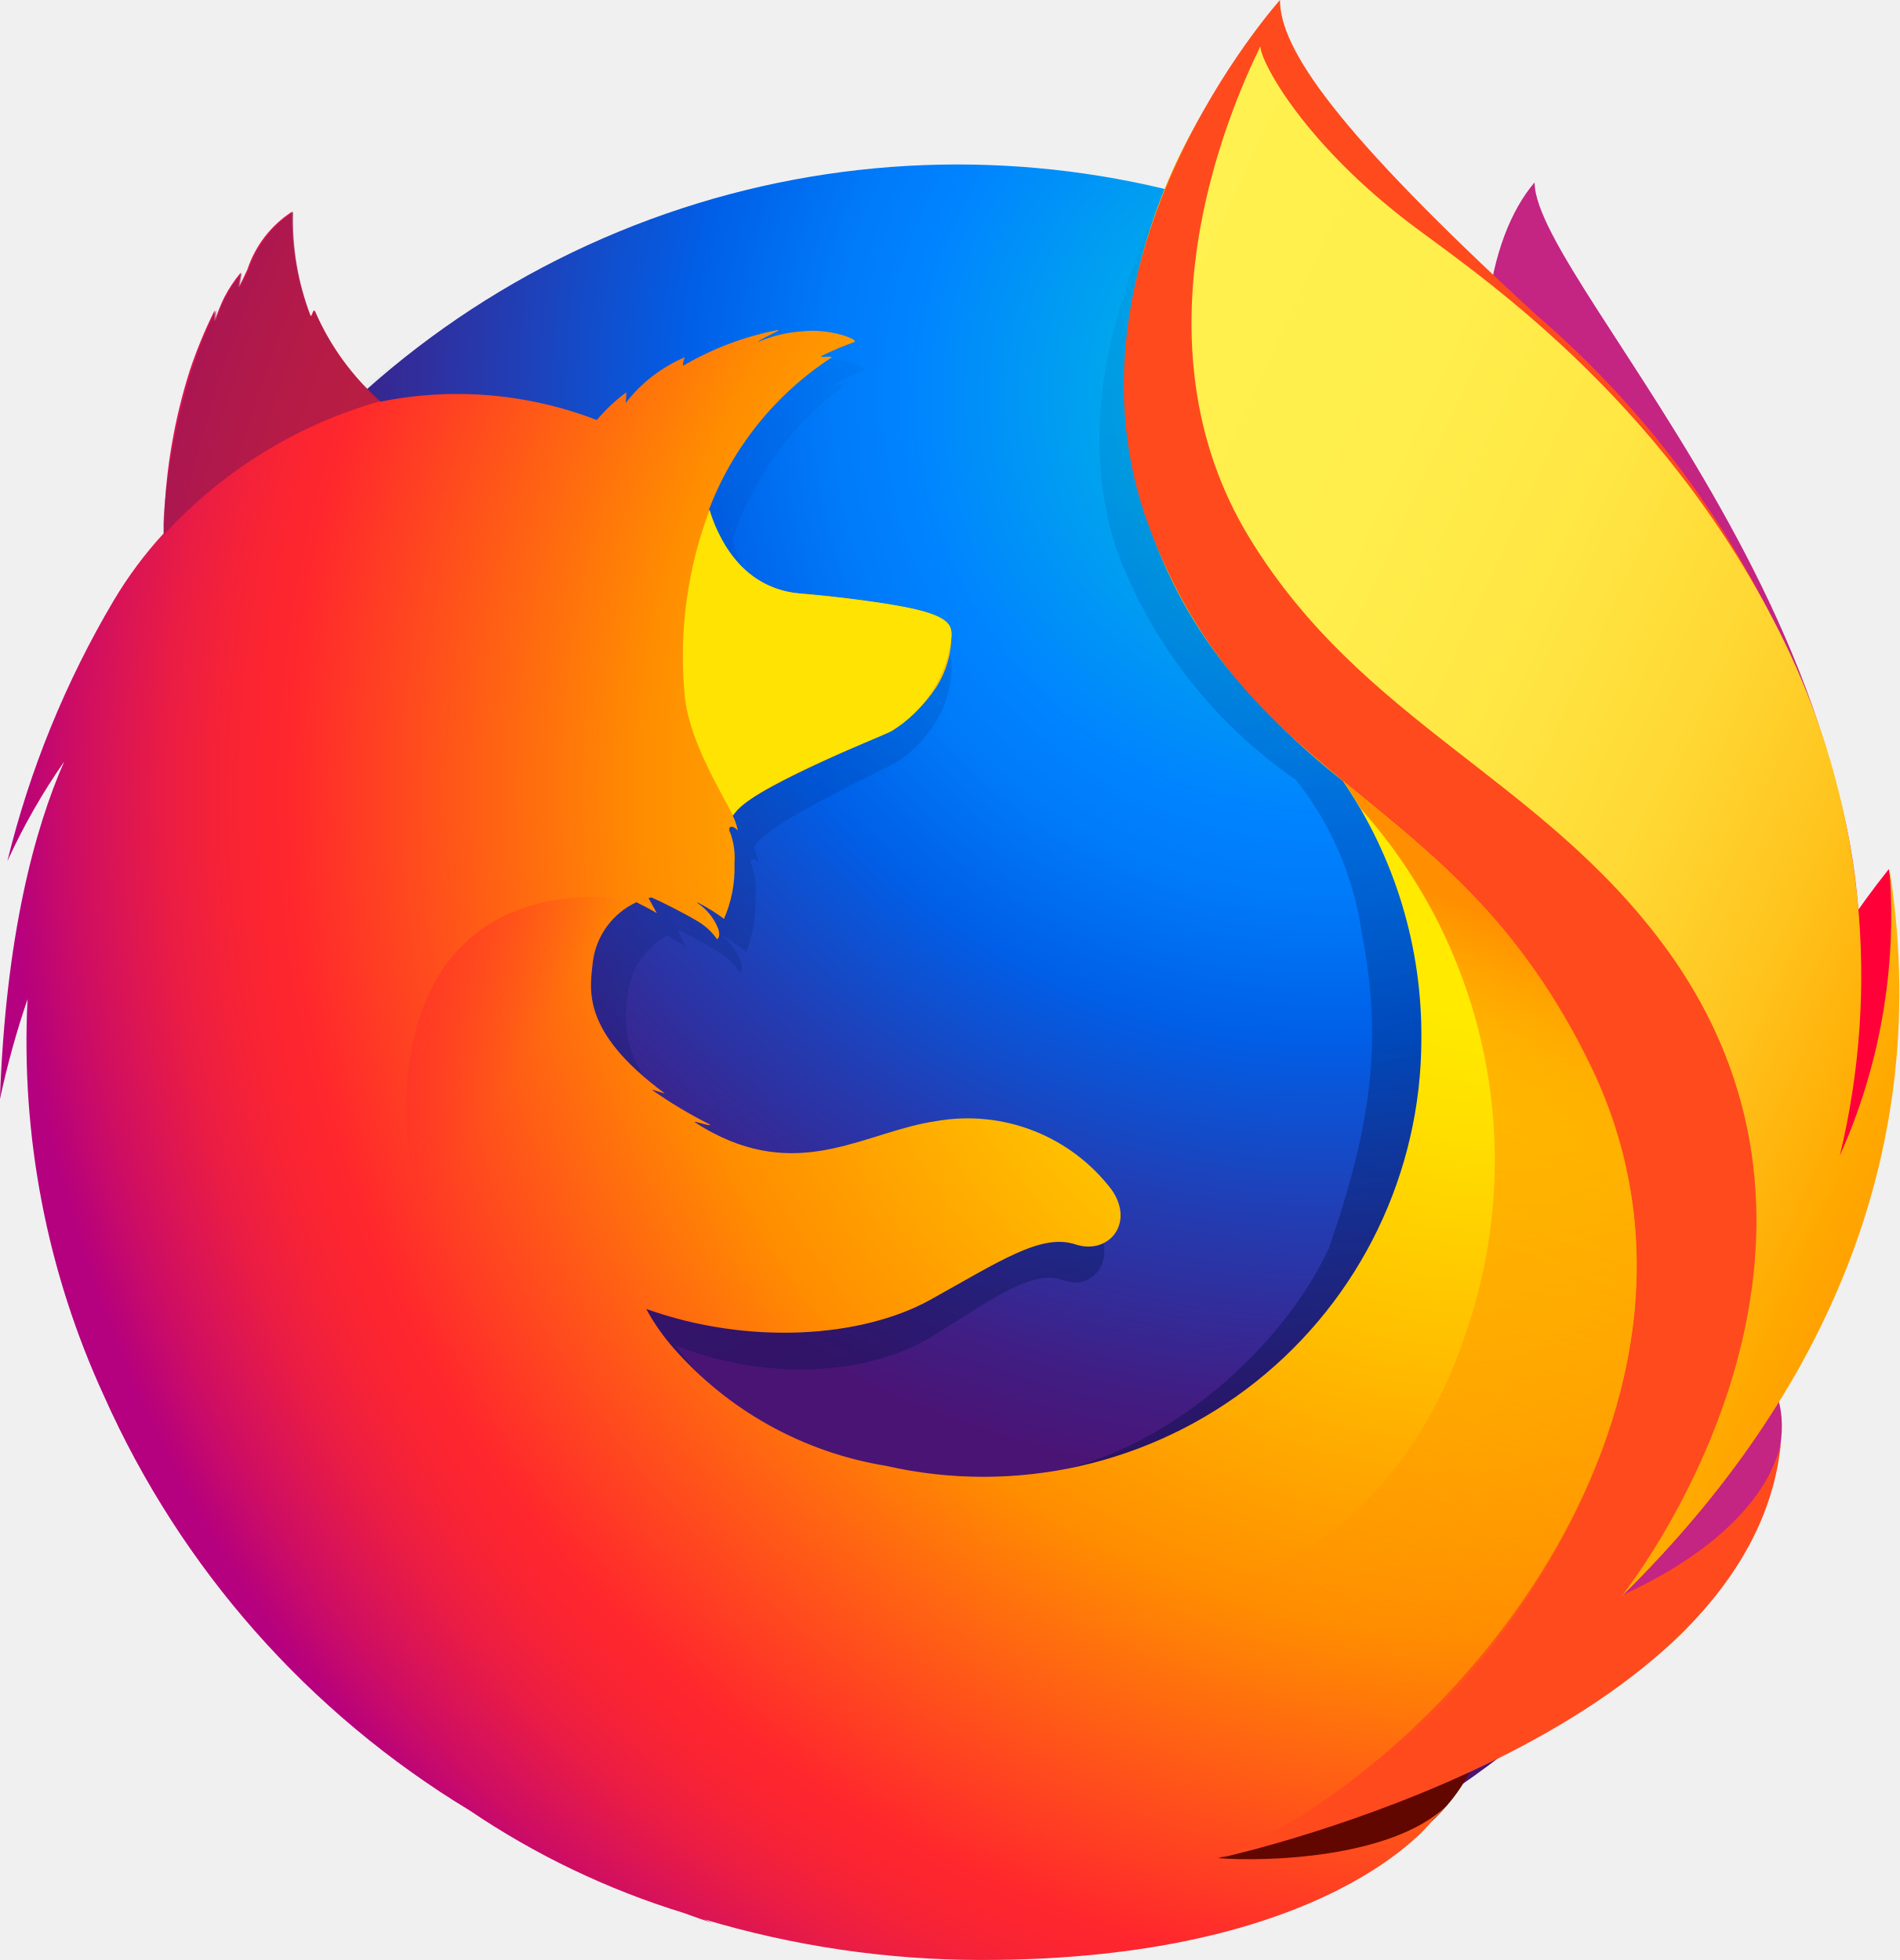
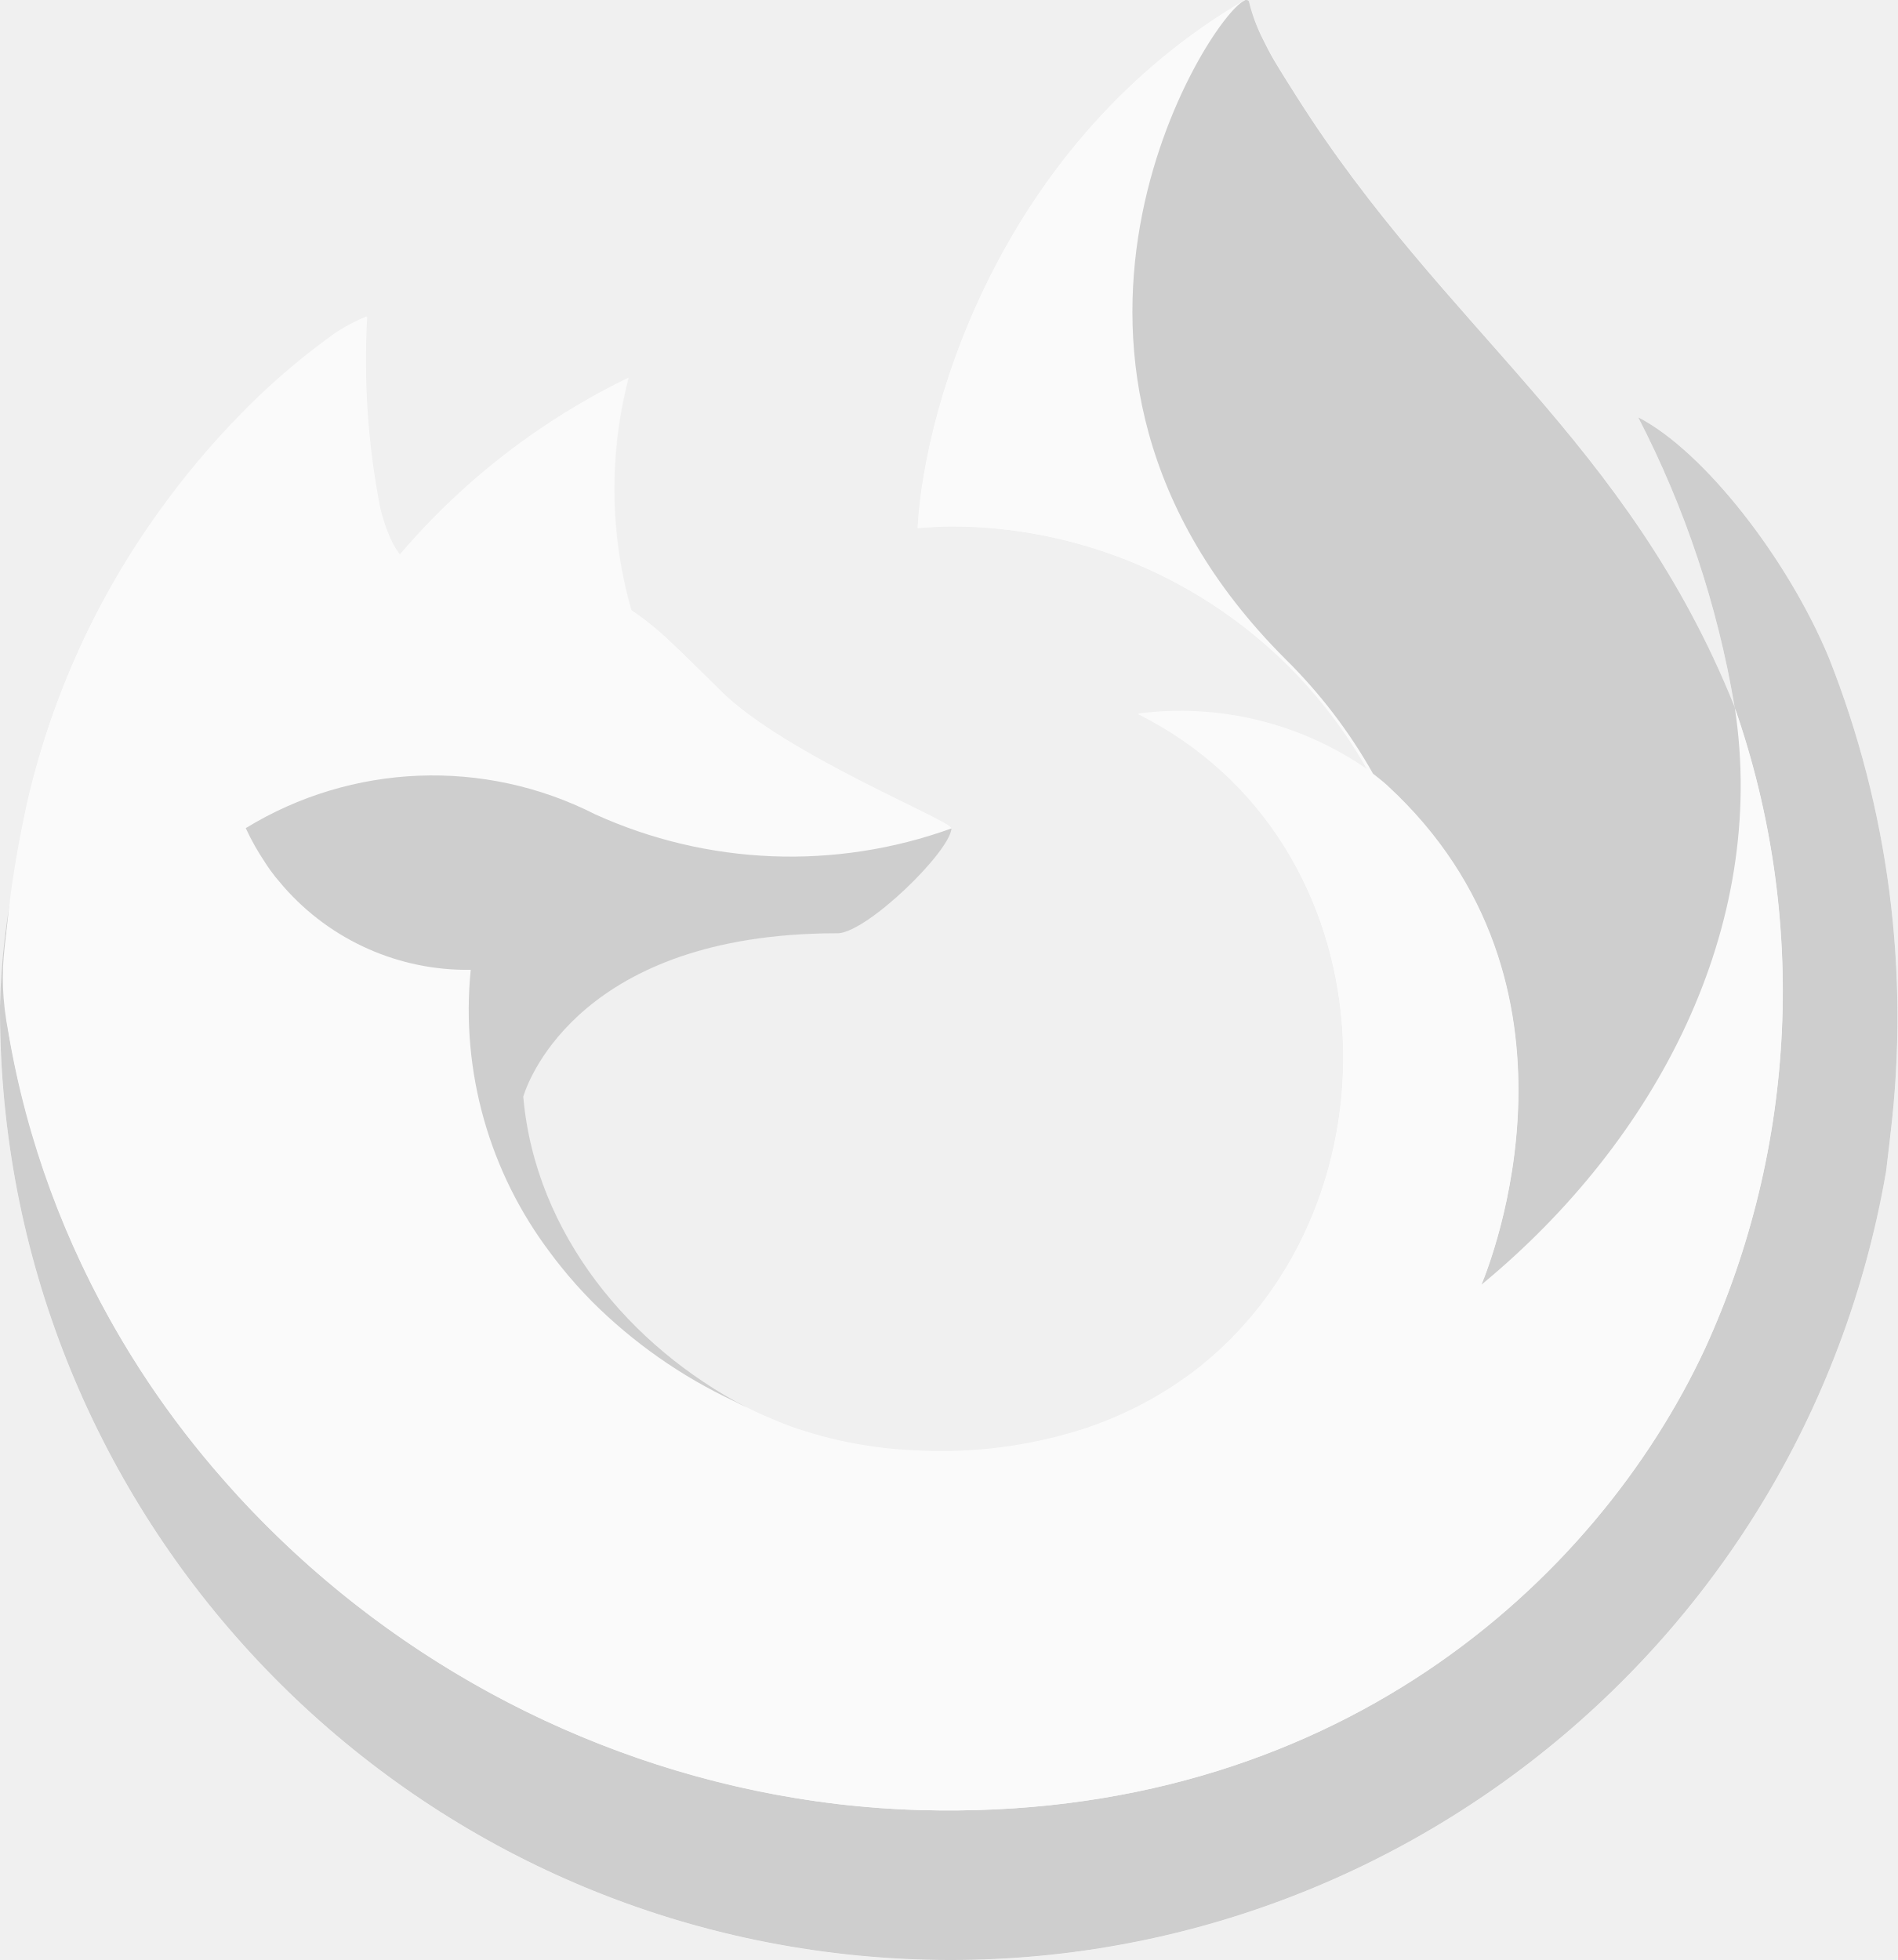
- <svg xmlns="http://www.w3.org/2000/svg" viewBox="0 0 73.843 76.215">
+ <svg xmlns="http://www.w3.org/2000/svg" width="68.261" height="70.508" viewBox="0 0 68.261 70.508">
  <defs>
-     <style>.a{fill:url(#a);}.b{fill:url(#b);}.c{fill:url(#c);}.d{fill:url(#d);}.e{fill:url(#e);}.f{fill:url(#f);}.g{fill:url(#g);}.h{fill:url(#h);}.i{fill:url(#i);}.j{fill:url(#j);}.k{fill:url(#k);}.l{fill:url(#l);}.m{fill:url(#m);}.n{fill:url(#n);}</style>
-     <radialGradient id="a" cx="793.454" cy="105.535" fx="791.227" r="9.666" gradientTransform="matrix(2.753, 0.123, -0.181, 4.046, -19.874, -38.033)" gradientUnits="userSpaceOnUse">
-       <stop offset="0.045" stop-color="#ffea00" />
-       <stop offset="0.12" stop-color="#ffde00" />
-       <stop offset="0.254" stop-color="#ffbf00" />
-       <stop offset="0.429" stop-color="#ff8e00" />
-       <stop offset="0.769" stop-color="#ff272d" />
-       <stop offset="0.872" stop-color="#e0255a" />
-       <stop offset="0.953" stop-color="#cc2477" />
-       <stop offset="1" stop-color="#c42482" />
-     </radialGradient>
-     <radialGradient id="b" cx="118.327" cy="93.146" r="74.675" gradientTransform="translate(-0.26 -0.046) scale(1.005 1.005)" gradientUnits="userSpaceOnUse">
-       <stop offset="0" stop-color="#00ccda" />
-       <stop offset="0.22" stop-color="#0083ff" />
-       <stop offset="0.261" stop-color="#007af9" />
-       <stop offset="0.33" stop-color="#0060e8" />
-       <stop offset="0.333" stop-color="#005fe7" />
-       <stop offset="0.438" stop-color="#2639ad" />
-       <stop offset="0.522" stop-color="#401e84" />
-       <stop offset="0.566" stop-color="#4a1475" />
-     </radialGradient>
-     <linearGradient id="c" x1="0.573" y1="0.752" x2="0.351" y2="0.068" gradientUnits="objectBoundingBox">
-       <stop offset="0" stop-color="#000f43" stop-opacity="0.4" />
-       <stop offset="0.485" stop-color="#001962" stop-opacity="0.173" />
-       <stop offset="1" stop-color="#002079" stop-opacity="0" />
-     </linearGradient>
-     <radialGradient id="d" cx="746.809" cy="675.488" r="27.43" gradientTransform="matrix(0.919, 0.093, -0.093, 0.919, 1.622, -2.446)" gradientUnits="userSpaceOnUse">
-       <stop offset="0.003" stop-color="#ffea00" />
-       <stop offset="0.497" stop-color="#ff272d" />
-       <stop offset="1" stop-color="#c42482" />
-     </radialGradient>
-     <radialGradient id="e" cx="878.848" cy="429.373" r="22.901" gradientTransform="matrix(1.837, 0.185, -0.185, 1.837, -12.274, 5.163)" gradientUnits="userSpaceOnUse">
-       <stop offset="0.003" stop-color="#ffe900" />
-       <stop offset="0.157" stop-color="#ffaf0e" />
-       <stop offset="0.316" stop-color="#ff7a1b" />
-       <stop offset="0.472" stop-color="#ff4e26" />
-       <stop offset="0.621" stop-color="#ff2c2e" />
-       <stop offset="0.762" stop-color="#ff1434" />
-       <stop offset="0.892" stop-color="#ff0538" />
-       <stop offset="1" stop-color="#ff0039" />
-     </radialGradient>
-     <radialGradient id="f" cx="569.494" cy="831.266" r="72.748" gradientTransform="matrix(0.531, 0.054, -0.054, 0.531, 19.169, -2.083)" gradientUnits="userSpaceOnUse">
-       <stop offset="0.003" stop-color="#ff272d" />
-       <stop offset="0.497" stop-color="#c42482" />
-       <stop offset="0.986" stop-color="#620700" />
-     </radialGradient>
-     <radialGradient id="g" cx="90.395" cy="45.436" fx="92.562" fy="44.365" r="58.128" gradientTransform="translate(-2.34 -1.243) scale(1.042 1.042)" gradientUnits="userSpaceOnUse">
-       <stop offset="0.156" stop-color="#ffea00" />
-       <stop offset="0.231" stop-color="#ffde00" />
-       <stop offset="0.365" stop-color="#ffbf00" />
-       <stop offset="0.541" stop-color="#ff8e00" />
-       <stop offset="0.763" stop-color="#ff272d" />
-       <stop offset="0.796" stop-color="#f92433" />
-       <stop offset="0.841" stop-color="#e91c45" />
-       <stop offset="0.893" stop-color="#cf0e62" />
-       <stop offset="0.935" stop-color="#b5007f" />
-     </radialGradient>
-     <radialGradient id="h" cx="606.227" cy="2.1" r="28.364" gradientTransform="translate(-10.877 -0.152) scale(2.522 2.522)" gradientUnits="userSpaceOnUse">
-       <stop offset="0.279" stop-color="#ffea00" />
-       <stop offset="0.402" stop-color="#fd0" />
-       <stop offset="0.63" stop-color="#ffba00" />
-       <stop offset="0.856" stop-color="#ff9100" />
-       <stop offset="0.933" stop-color="#ff6711" />
-       <stop offset="0.994" stop-color="#ff4a1d" />
-     </radialGradient>
-     <linearGradient id="i" x1="-69.206" y1="-45.201" x2="-67.095" y2="-45.673" gradientUnits="objectBoundingBox">
-       <stop offset="0" stop-color="#c42482" stop-opacity="0.502" />
-       <stop offset="0.474" stop-color="#ff272d" stop-opacity="0.502" />
-       <stop offset="0.486" stop-color="#ff2c2c" stop-opacity="0.514" />
-       <stop offset="0.675" stop-color="#ff7a1a" stop-opacity="0.722" />
-       <stop offset="0.829" stop-color="#ffb20d" stop-opacity="0.871" />
-       <stop offset="0.942" stop-color="#ffd605" stop-opacity="0.965" />
-       <stop offset="1" stop-color="#ffe302" />
-     </linearGradient>
-     <linearGradient id="j" x1="1.177" y1="-7.361" x2="0.677" y2="-8.226" gradientUnits="objectBoundingBox">
-       <stop offset="0" stop-color="#891551" stop-opacity="0.6" />
-       <stop offset="1" stop-color="#c42482" stop-opacity="0" />
-     </linearGradient>
-     <linearGradient id="k" x1="-1.042" y1="0.949" x2="-0.589" y2="1.329" gradientUnits="objectBoundingBox">
-       <stop offset="0.005" stop-color="#891551" stop-opacity="0.502" />
-       <stop offset="0.484" stop-color="#ff272d" stop-opacity="0.502" />
-       <stop offset="1" stop-color="#ff272d" stop-opacity="0" />
-     </linearGradient>
-     <linearGradient id="l" x1="-0.234" y1="3.229" x2="-0.234" y2="2.516" gradientUnits="objectBoundingBox">
-       <stop offset="0" stop-color="#c42482" />
-       <stop offset="0.083" stop-color="#c42482" stop-opacity="0.812" />
-       <stop offset="0.206" stop-color="#c42482" stop-opacity="0.565" />
-       <stop offset="0.328" stop-color="#c42482" stop-opacity="0.361" />
-       <stop offset="0.447" stop-color="#c42482" stop-opacity="0.204" />
-       <stop offset="0.562" stop-color="#c42482" stop-opacity="0.09" />
-       <stop offset="0.673" stop-color="#c42482" stop-opacity="0.024" />
-       <stop offset="0.773" stop-color="#c42482" stop-opacity="0" />
-     </linearGradient>
-     <linearGradient id="m" x1="0.063" y1="0.016" x2="0.924" y2="0.895" gradientUnits="objectBoundingBox">
-       <stop offset="0" stop-color="#fff14f" />
-       <stop offset="0.268" stop-color="#ffee4c" />
-       <stop offset="0.452" stop-color="#ffe643" />
-       <stop offset="0.612" stop-color="#ffd834" />
-       <stop offset="0.757" stop-color="#ffc41e" />
-       <stop offset="0.892" stop-color="#ffab02" />
-       <stop offset="0.902" stop-color="#ffa900" />
-       <stop offset="0.949" stop-color="#ffa000" />
-       <stop offset="1" stop-color="#ff9100" />
-     </linearGradient>
-     <linearGradient id="n" x1="0.718" y1="0.072" x2="0.427" y2="0.819" gradientUnits="objectBoundingBox">
-       <stop offset="0" stop-color="#ff8e00" />
-       <stop offset="0.04" stop-color="#ff8e00" stop-opacity="0.859" />
-       <stop offset="0.084" stop-color="#ff8e00" stop-opacity="0.729" />
-       <stop offset="0.13" stop-color="#ff8e00" stop-opacity="0.627" />
-       <stop offset="0.178" stop-color="#ff8e00" stop-opacity="0.557" />
-       <stop offset="0.227" stop-color="#ff8e00" stop-opacity="0.514" />
-       <stop offset="0.282" stop-color="#ff8e00" stop-opacity="0.502" />
-       <stop offset="0.389" stop-color="#ff8e00" stop-opacity="0.478" />
-       <stop offset="0.524" stop-color="#ff8e00" stop-opacity="0.416" />
-       <stop offset="0.676" stop-color="#ff8e00" stop-opacity="0.314" />
-       <stop offset="0.838" stop-color="#ff8e00" stop-opacity="0.173" />
-       <stop offset="1" stop-color="#ff8e00" stop-opacity="0" />
-     </linearGradient>
+     <style>.a{opacity:0.68;}.b,.d{fill:#fff;}.c{fill:#bebebe;}.d{opacity:0.5;}</style>
  </defs>
-   <path class="a" d="M782.773,93.558c-1.855,2.16-2.719,7.02-.838,11.948s4.763,3.857,6.56,8.882c2.372,6.63,1.268,15.537,1.268,15.537s2.851,8.257,4.839-.514C799,112.936,782.773,97.615,782.773,93.558Z" transform="translate(-723.111 -86.466)" />
-   <path class="b" d="M103.994,153.677A34.547,34.547,0,1,0,69.649,119.13,34.463,34.463,0,0,0,103.994,153.677Z" transform="translate(-66.965 -78.187)" />
-   <path class="c" d="M140.289,101.765a19.122,19.122,0,0,1-2.333,1.408,54.524,54.524,0,0,0,2.967-4.877,19.143,19.143,0,0,0,1.951-2.452c.266-.419.566-.936.884-1.535a33.141,33.141,0,0,0,4.119-14.887v-.014c0-.142,0-.285,0-.427a19.952,19.952,0,0,0-.442-4.318c.015.111.029.222.043.332-.017-.085-.032-.171-.05-.257.028.158.051.31.076.463.395,3.347.114,6.612-1.292,9.02-.022.035-.045.068-.067.1a30.027,30.027,0,0,0,.162-11.742s-.324-1.966-2.74-7.935a24.4,24.4,0,0,0-6.041-8.3,65.978,65.978,0,0,0-4.607-4.962,13.356,13.356,0,0,1-3.182-4.714c-.3-.15-4.116-3.858-4.419-4-1.666,2.583-6.906,10.664-4.413,18.213a18.774,18.774,0,0,0,6.976,8.964,12.428,12.428,0,0,1,2.563,5.976c.809,4.17.384,7.424-1.282,12.237-1.959,4.222-6.976,8.4-11.674,8.822-10.044.912-13.721-5.043-13.721-5.043,3.589,1.435,7.557,1.135,9.97-.353,2.432-1.5,3.9-2.62,5.1-2.18,1.177.438,2.115-.833,1.273-2.151a6.08,6.08,0,0,0-6.15-2.678c-2.435.4-4.665,2.324-7.855.457a6.623,6.623,0,0,1-.6-.392c-.21-.138.684.21.475.053a15.594,15.594,0,0,1-2-1.334c-.047-.044.482.169.434.125-2.983-2.456-2.61-4.115-2.516-5.156a2.988,2.988,0,0,1,1.53-2.332c.441.241.716.424.716.424s-.188-.384-.29-.587c.036-.015.07-.011.105-.026.361.174,1.16.627,1.581.9a2.326,2.326,0,0,1,.722.731s.144-.079.038-.416a2.165,2.165,0,0,0-.748-1.02l.034,0a6.289,6.289,0,0,1,.919.638,5.512,5.512,0,0,0,.368-2.176,3.134,3.134,0,0,0-.149-1.2c-.115-.242.065-.337.265-.085a2.543,2.543,0,0,0-.171-.573l0-.019c.25-.87,5.286-3.134,5.653-3.4a5.217,5.217,0,0,0,1.482-1.611,4.131,4.131,0,0,0,.542-2.022c.028-.685-.291-1.141-5.384-1.674a3.411,3.411,0,0,1-2.674-2.078c-.085-.2-.171-.382-.258-.564a4.491,4.491,0,0,1-.2-.653,12.225,12.225,0,0,1,4.288-5.941c.112-.1-.448.026-.336-.076a10.551,10.551,0,0,1,1.145-.54c.2-.093-.843-.534-1.761-.427a4.354,4.354,0,0,0-1.632.428c.207-.206.865-.476.711-.474a9.85,9.85,0,0,0-3.331,1.4.831.831,0,0,1,.065-.337,5.294,5.294,0,0,0-2.081,1.792,3.435,3.435,0,0,0,.021-.418,6.543,6.543,0,0,0-1.022,1.07l-.019.017a12.253,12.253,0,0,0-7.595-.718c-.471-.473-.7-.127-1.774-2.484-.073-.142.056.14,0,0-.176-.457.108.61,0,0-1.8,1.423-4.176,3.036-5.315,4.174-.014.045,1.329-.38,0,0-.465.133-.434.409-.5,2.9-.017.189,0,.4-.017.571a16,16,0,0,0-1.764,2.65,40.058,40.058,0,0,0-3.729,10.189,25.9,25.9,0,0,1,2-3.9c-1.045,2.654-2.055,6.822-2.257,13.24a37.459,37.459,0,0,1,.971-3.924,36.639,36.639,0,0,0,2.691,15.573,38,38,0,0,0,3.952,7.389,35.008,35.008,0,0,0,51.609-.889Z" transform="translate(-77.498 -39.52)" />
-   <path class="d" d="M725,693.4c12.615-1.461,18.2-14.461,11.028-14.716C729.547,678.477,719.021,694.089,725,693.4Z" transform="translate(-669.918 -626.269)" />
-   <path class="e" d="M868.813,454.306c8.679-5.051,6.416-15.962,6.416-15.962a35.679,35.679,0,0,0-5.625,10.094C867.357,454.58,863.6,457.357,868.813,454.306Z" transform="translate(-801.799 -404.547)" />
-   <path class="f" d="M529.89,840.419c12.1,3.861,22.5-5.671,16.09-8.855C540.152,828.693,524.147,838.593,529.89,840.419Z" transform="translate(-490.429 -766.832)" />
-   <path class="g" d="M102.916,69.307c.294-.415.692-1.745,1.044-2.34a13.039,13.039,0,0,0,2.151-6.261c1.29-6.446,1.173-9.078.38-13.945a29.172,29.172,0,0,0-5.853-12.238c-2.494-2.786-.737-1.878-3.152-3.913-2.117-2.346-4.169-4.67-5.287-5.6-8.077-6.752-7.894-8.186-7.739-8.431l-.114.127c-.1-.381-.163-.7-.163-.7a21.672,21.672,0,0,0-5.344,11.773,17.986,17.986,0,0,0,3.8,13.012,29.539,29.539,0,0,0,4.57,4.492v0a17.526,17.526,0,0,1,3.05,10.062A17.027,17.027,0,0,1,69.436,71.914a13.968,13.968,0,0,1-8.27-4.6,8.329,8.329,0,0,1-1.043-1.5c3.972,1.423,8.364,1.125,11.035-.35,2.691-1.492,4.32-2.6,5.642-2.162,1.3.434,2.34-.826,1.41-2.133A7.029,7.029,0,0,0,71.4,58.51c-2.695.392-5.163,2.305-8.694.453a7.459,7.459,0,0,1-.663-.389c-.233-.137.757.209.526.053A17.524,17.524,0,0,1,60.354,57.3c-.053-.043.533.167.48.124-3.3-2.436-2.889-4.081-2.785-5.113A2.963,2.963,0,0,1,59.742,50c.488.239.792.421.792.421s-.208-.381-.321-.582c.039-.015.077-.011.116-.026.4.173,1.284.622,1.749.9a2.427,2.427,0,0,1,.8.725s.16-.079.042-.413a2.16,2.16,0,0,0-.827-1.012l.038,0a7.037,7.037,0,0,1,1.017.633,4.964,4.964,0,0,0,.407-2.158,2.811,2.811,0,0,0-.165-1.192c-.128-.24.072-.334.293-.084a2.327,2.327,0,0,0-.189-.569l0-.019c.277-.863,5.851-3.108,6.256-3.37a5.446,5.446,0,0,0,1.64-1.6,3.785,3.785,0,0,0,.6-2.006c.019-.424-.112-.76-1.588-1.082a39.835,39.835,0,0,0-4.371-.579,3.725,3.725,0,0,1-2.96-2.06c-.094-.2-.189-.38-.285-.559a4.114,4.114,0,0,1-.219-.648,12.274,12.274,0,0,1,4.746-5.891c.124-.1-.5.026-.372-.075a12.347,12.347,0,0,1,1.268-.536c.218-.092-.933-.53-1.949-.423a5.256,5.256,0,0,0-1.806.425c.229-.2.958-.472.787-.471a11.627,11.627,0,0,0-3.687,1.392.749.749,0,0,1,.072-.334,5.737,5.737,0,0,0-2.3,1.778,3.058,3.058,0,0,0,.023-.415,6.868,6.868,0,0,0-1.131,1.061l-.021.017a15.029,15.029,0,0,0-8.406-.713,10.2,10.2,0,0,1-2.548-3.516c-.081-.141-.124.291-.186.152a10.758,10.758,0,0,1-.694-4.031,4.275,4.275,0,0,0-1.744,2.251c-.147.326-.241.507-.335.687-.043.053.1-.6.075-.561a5.157,5.157,0,0,0-.648.977,7.535,7.535,0,0,0-.354.874l-.023.036c-.008-.114.028-.471,0-.4a18.288,18.288,0,0,0-.953,2.311,21.547,21.547,0,0,0-1,5.775c-.019.188,0,.4-.019.567a15.829,15.829,0,0,0-1.952,2.628A37.3,37.3,0,0,0,35.287,48.4a24.719,24.719,0,0,1,2.21-3.872c-1.156,2.632-2.274,6.766-2.5,13.131a33.966,33.966,0,0,1,1.074-3.891,32.965,32.965,0,0,0,2.978,15.444A35.922,35.922,0,0,0,53.275,85.326h0a31.124,31.124,0,0,0,8.289,3.97c.387.141.78.279,1.18.413-.126-.051-.247-.1-.365-.159a37.556,37.556,0,0,0,10.751,1.58c13.568.012,17.57-5.437,17.57-5.437l-.04.029q.287-.27.553-.562c-2.141,2.022-7.026,2.156-8.853,2.01,3.115-.915,5.166-1.689,9.153-3.216q.7-.259,1.432-.592l.159-.072c.1-.045.193-.088.29-.135a27.048,27.048,0,0,0,5.442-3.407,13.64,13.64,0,0,0,5.331-8.373c-.064.2-.261.656-.4.954-1.031,2.206-3.318,3.56-5.8,4.721a53.369,53.369,0,0,0,3.283-4.836C102.058,71.41,102.311,70.152,102.916,69.307Z" transform="translate(-35 -14.916)" />
-   <path class="h" d="M618.432,64.04a25.656,25.656,0,0,0,4.21-6.194c2.858-6.009,7.277-16,3.8-26.436a37.38,37.38,0,0,0-11.322-17.163C607.329,7.093,605.154,3.9,605.154,2c0,0-8.992,10.023-5.092,20.478s11.886,10.071,17.17,20.98C623.45,56.3,612.2,70.3,602.9,74.226c.57-.126,20.678-4.677,21.735-16.179C624.61,58.259,624.157,61.44,618.432,64.04Z" transform="translate(-555.391 -2)" />
-   <path class="i" d="M388.338,262.88c.03-.679-.322-1.135-5.939-1.662-2.311-.213-3.2-2.349-3.466-3.249a16.057,16.057,0,0,0-.979,7.085c.125,1.775,1.317,3.681,1.888,4.8,0,0,.127-.165.185-.226,1.074-1.118,5.572-2.821,5.994-3.063A4.921,4.921,0,0,0,388.338,262.88Z" transform="translate(-351.346 -238.143)" />
-   <path class="j" d="M122.984,112.287c-.081-.141-.124.291-.186.152a10.288,10.288,0,0,1-.675-4.029,4.275,4.275,0,0,0-1.744,2.251c-.147.326-.241.507-.335.687-.043.053.1-.6.075-.561a5.5,5.5,0,0,0-.646.959,5.639,5.639,0,0,0-.357.912c-.03.111.03-.49,0-.417-1.837,3.549-2.187,8.916-1.994,8.689a18.1,18.1,0,0,1,8.39-5.165,9.507,9.507,0,0,1-2.533-3.477Z" transform="translate(-110.722 -100.168)" />
-   <path class="k" d="M250.076,473.085c-5.4-2.306-11.54-5.558-11.308-12.946.316-9.73,9.073-7.807,9.073-7.807a3.169,3.169,0,0,0-1.527,1.38,4.193,4.193,0,0,0,.895,4.717c2.873,3.113-5.9,7.386,7.642,15.457.342.186-3.175-.111-4.774-.8Z" transform="translate(-222.979 -417.31)" />
-   <path class="l" d="M277.6,573.176c3.829,1.333,8.291,1.1,10.962-.376,1.788-1,4.082-2.59,5.493-2.2a9.6,9.6,0,0,0-3.261-.764c-.19,0-.417,0-.623-.025a10.549,10.549,0,0,0-1.22.067,12.173,12.173,0,0,1-2.148.428c-.038,0,.674-.292.616-.279-.368.077-.768.093-1.19.146-.269.03-.5.063-.766.075-7.976.676-14.718-4.323-14.718-4.323-.574,1.932,2.569,5.755,6.856,7.248Z" transform="translate(-252.426 -522.249)" />
-   <path class="m" d="M649.731,85.587c8.068-7.921,12.15-17.55,10.424-28.35a22.836,22.836,0,0,1-1.925,11.2A29.717,29.717,0,0,0,656.3,48.921c-4.453-9.5-11.777-14.5-14.573-16.581-4.236-3.159-5.993-6.376-6.024-7.04-1.266,2.593-5.094,11.479-.411,19.131,4.387,7.17,11.3,9.3,16.136,15.874C660.337,72.421,649.731,85.587,649.731,85.587Z" transform="translate(-586.704 -23.495)" />
-   <path class="n" d="M394.854,405.119c-2.82-5.825-6.339-8.365-9.667-11.119.387.542.483.734.7,1.084a20.564,20.564,0,0,1,4.114,20.3c-5.9,18-29.521,9.523-32,7.142,1,10.417,18.437,15.4,29.789,8.646C394.249,425.059,399.474,414.664,394.854,405.119Z" transform="translate(-332.982 -363.638)" />
+   <g class="a">
+     <g transform="translate(0 0)">
+       <path class="b" d="M65.791,23.691c-1.485-3.571-4.5-7.431-6.858-8.646a35.377,35.377,0,0,1,3.46,10.371l.008.058a.043.043,0,0,0,0-.011c-.058-.147-.118-.293-.179-.437q-.277-.664-.571-1.293h0q-.2-.419-.4-.829c-.068-.135-.136-.27-.2-.4q-.206-.4-.419-.783c-.071-.128-.142-.256-.216-.383-.355-.632-.731-1.238-1.115-1.824q-.231-.355-.468-.7c-.155-.227-.314-.452-.474-.674h0q-.237-.334-.482-.659c-2.685-3.595-5.746-6.561-8.646-10.315-.083-.107-.166-.214-.248-.322-.269-.355-.535-.711-.8-1.08q-.521-.721-1.029-1.486h0c-.167-.255-.335-.513-.5-.776-.271-.426-.544-.858-.807-1.3-.152-.259-.272-.493-.377-.711A6.211,6.211,0,0,1,44.944.13a.082.082,0,0,0-.017-.051A.067.067,0,0,0,44.91.06a.089.089,0,0,0-.043-.02.207.207,0,0,0-.066,0l-.015.012a.045.045,0,0,1-.024.012V.058h0L44.772.04c-8.584,5.027-11.5,14.332-11.764,18.986.4-.027.8-.062,1.2-.062A17.241,17.241,0,0,1,49.179,27.7a11.805,11.805,0,0,0-8.231-2h-.012c9.177,4.59,9.664,17.55,2.231,23.491-.091.073-.185.146-.28.217s-.181.135-.274.2h-.007c-.092.066-.185.13-.28.194l-.161.107c-.086.057-.175.118-.265.169l-.054.033q-.131.082-.267.16-.244.141-.5.274c-.081.043-.162.084-.245.126-.124.063-.251.118-.379.182-.333.154-.674.295-1.027.425l-.355.126a16.76,16.76,0,0,1-6.176.8,15.258,15.258,0,0,1-4.444-.856c-.334-.124-.668-.264-1.006-.411-.193-.09-.387-.175-.577-.276-4.174-2.156-7.618-6.233-8.054-11.181,0,0,1.387-5.165,9.558-5.814.547-.043,1.125-.066,1.735-.066a.279.279,0,0,0,.044,0c1.084-.076,3.988-2.915,4.066-3.767h0a.024.024,0,0,0,0-.008c-.011-.28-5.961-2.646-8.28-4.93-1.237-1.222-1.826-1.807-2.346-2.25h-.006a9.556,9.556,0,0,0-.881-.667,15.872,15.872,0,0,1-.1-8.354h-.009q-.434.211-.86.438c-.193.1-.384.208-.574.316q-.859.487-1.675,1.038a25.266,25.266,0,0,0-5.1,4.557h-.015c-1.348-1.71-1.261-7.332-1.184-8.546v-.014a6.4,6.4,0,0,0-1,.513l-.142.092c-.221.159-.441.32-.656.487l-.225.173a24.9,24.9,0,0,0-2.459,2.2A29.771,29.771,0,0,0,5.7,18.458l-.181.255h0A28.885,28.885,0,0,0,.948,29.079a.1.1,0,0,1,0,.015l-.007.033L.9,29.3c-.014.065-.036.186-.062.338a.024.024,0,0,1,0,.008c-.095.558-.237,1.533-.275,1.787a.474.474,0,0,1-.007.073c-.006.028-.011.057-.015.085C.428,32.2.335,32.813.255,33.425c-.027.208-.052.418-.075.627-.008.073-.017.149-.024.224-.038.355-.069.7-.094,1.058-.009.118-.017.237-.023.346-.023.181-.032.361-.04.544V36.4a34.174,34.174,0,0,0,67.851,5.778c.058-.443.1-.876.155-1.323a35.131,35.131,0,0,0-2.215-17.159Zm-3.378,1.792h0v0ZM26.887,50.68H26.9c-.167-.077-.334-.159-.5-.248l.076.037.159.081.018.009c.072.036.146.071.22.105Z" transform="translate(0 -0.033)" />
+       <path class="b" d="M65.791,135.386c-1.485-3.572-4.5-7.431-6.857-8.646a35.4,35.4,0,0,1,3.46,10.371v.031l.007.034a30.952,30.952,0,0,1-1.066,23.066c-3.917,8.41-13.4,17.019-28.236,16.6C17.069,176.386,2.948,164.487.307,148.9c-.481-2.459,0-3.7.237-5.7A25.668,25.668,0,0,0,0,147.918v.173a34.174,34.174,0,0,0,67.851,5.777c.058-.442.1-.876.155-1.322a35.114,35.114,0,0,0-2.215-17.159Z" transform="translate(0 -111.728)" />
+       <path class="c" d="M65.791,135.386c-1.485-3.572-4.5-7.431-6.857-8.646a35.4,35.4,0,0,1,3.46,10.371v.031l.007.034a30.952,30.952,0,0,1-1.066,23.066c-3.917,8.41-13.4,17.019-28.236,16.6C17.069,176.386,2.948,164.487.307,148.9c-.481-2.459,0-3.7.237-5.7A25.668,25.668,0,0,0,0,147.918v.173a34.174,34.174,0,0,0,67.851,5.777c.058-.442.1-.876.155-1.322a35.114,35.114,0,0,0-2.215-17.159Z" transform="translate(0 -111.728)" />
+       <path class="b" d="M295.1,27.88h0c-.069-.049-.136-.1-.208-.15h0a17.241,17.241,0,0,0-14.968-8.738c-.406,0-.8.034-1.2.062C278.99,14.392,281.9,5.087,290.479.06l-.011.019h0c-1,.474-5.769,7.757-3.343,15.885.039.129.079.258.118.388q.237.721.548,1.449c.057.131.118.264.178.4q.231.5.5,1,.162.3.34.592.237.4.5.8l.355.513.118.167c.077.1.154.207.237.312.153.2.309.4.474.592.083.1.168.2.255.3q.546.636,1.174,1.266c.078.077.155.154.237.237.118.118.237.237.347.362.332.355.65.726.948,1.107A18.328,18.328,0,0,1,295.1,27.88Z" transform="translate(-245.707 -0.053)" />
+       <path class="d" d="M129.173,122.681c.276.174.5.329.711.474a15.872,15.872,0,0,1-.1-8.355,25.358,25.358,0,0,0-8.226,6.357C121.731,121.149,126.683,121.06,129.173,122.681Z" transform="translate(-107.162 -101.202)" />
+       <path class="b" d="M526.831,214.419v.036l-.011-.032h0v-.063h0v.058h0S526.831,214.418,526.831,214.419Z" transform="translate(-464.421 -188.97)" />
+       <path class="b" d="M62.43,133.4c-3.918,8.41-13.4,17.018-28.236,16.6q-.94-.026-1.869-.105-.373-.032-.743-.071l-.37-.041A35.011,35.011,0,0,1,9.419,138.442l-.237-.27a32.655,32.655,0,0,1-7.776-16.108,12.9,12.9,0,0,1-.088-3.6.023.023,0,0,0,0-.009c.006-.058.011-.118.015-.173q.036-.355.076-.7c.013-.105.026-.212.04-.316a.13.13,0,0,1,0-.021c.211-1.623.508-2.986.569-3.26l.007-.033a.1.1,0,0,0,0-.015,28.885,28.885,0,0,1,4.592-10.356h0l.181-.255.185-.251v-.006q.184-.249.371-.494l.017-.02a29.7,29.7,0,0,1,2.449-2.8,25.022,25.022,0,0,1,3.339-2.862,6.278,6.278,0,0,1,1.128-.6H14.3a27.675,27.675,0,0,0,.474,6.883,7.358,7.358,0,0,0,.252.81c.011.032.024.063.037.092a3.149,3.149,0,0,0,.42.766v.008h.015c.162,0,5.119-.094,7.614,1.528.275.182.5.329.711.474a9.927,9.927,0,0,1,.88.667c.52.443,1.11,1.028,2.346,2.25,2.31,2.274,8.224,4.631,8.279,4.926h-.007a17.018,17.018,0,0,1-12.822-.508,12.884,12.884,0,0,0-12.562.5,8.912,8.912,0,0,0,.7,1.226q.178.261.37.506c.1.118.2.243.3.355a8.765,8.765,0,0,0,6.729,3h0A14.476,14.476,0,0,0,20.9,129.97l.008.011c.111.149.226.3.343.445q.264.33.551.653c.118.14.251.277.383.415.066.07.135.14.2.208a18.122,18.122,0,0,0,5.12,3.6c.166.085.327.171.493.246a5.961,5.961,0,0,0,.632.368l.154.077.2.094c.06.028.118.056.185.083l.1.045c3.97,1.71,14.332,3.7,25.11-5.074l.02-.043c6.284-5.176,10.3-12.826,9.112-20.728A30.963,30.963,0,0,1,62.43,133.4Z" transform="translate(-1.091 -84.885)" />
+       <path class="c" d="M349.421,23.687a18.651,18.651,0,0,1,3.173,4.146c.186.145.364.283.512.419,7.749,7.136,3.688,17.229,3.391,17.954,6.294-5.186,10.317-12.854,9.106-20.769-3.867-9.638-10.423-13.52-15.77-21.98-.271-.426-.544-.858-.807-1.3-.152-.261-.271-.493-.377-.711A6.243,6.243,0,0,1,348.137.09.091.091,0,0,0,348.06,0a.207.207,0,0,0-.066,0l-.015.012a.045.045,0,0,1-.024.012C346.637.656,338.8,13.063,349.421,23.687Z" transform="translate(-303.197 0.003)" />
+       <path class="b" d="M253.3,236.67l-.019.043c-10.765,8.765-21.117,6.793-25.1,5.082l-.1-.043-.185-.083-.2-.094-.154-.077a5.951,5.951,0,0,1-.633-.368H226.9l-.024-.017c.191.1.384.187.578.276.338.147.67.287,1,.411a15.261,15.261,0,0,0,4.445.858,16.7,16.7,0,0,0,6.183-.8l.355-.126q.529-.193,1.027-.425c.128-.059.255-.118.379-.182.083-.04.165-.083.245-.126q.252-.133.5-.274.135-.078.267-.16l.054-.033c.09-.056.179-.113.265-.169l.161-.107c.095-.064.187-.128.28-.194h.007c.092-.066.184-.133.274-.2s.188-.143.28-.217c7.432-5.941,6.946-18.9-2.232-23.491h.012a11.81,11.81,0,0,1,8.226,2c.073.05.143.1.213.155s.139.105.2.158h0c.109.088.212.175.3.258C257.661,225.854,253.6,235.949,253.3,236.67Z" transform="translate(-200.007 -190.466)" />
+       <path class="c" d="M100.012,237.382v.015c-.086.854-2.973,3.672-4.059,3.763a.277.277,0,0,1-.044,0c-.61,0-1.184.024-1.735.066-8.179.646-9.567,5.814-9.567,5.814.43,4.931,3.855,9,8.008,11.159l.044.023c-.075-.034-.148-.07-.22-.105l-.018-.009-.159-.081-.076-.037a18.161,18.161,0,0,1-5.109-3.585c-.068-.069-.136-.139-.2-.208-.13-.137-.258-.275-.383-.415q-.287-.321-.551-.653c-.118-.147-.237-.3-.343-.445l-.008-.011a14.488,14.488,0,0,1-2.877-10.186v-.012a8.777,8.777,0,0,1-6.724-2.984c-.1-.118-.2-.237-.3-.355q-.2-.251-.368-.516a8.833,8.833,0,0,1-.7-1.242,12.887,12.887,0,0,1,12.563-.5,17.016,17.016,0,0,0,12.829.509Z" transform="translate(-65.782 -207.587)" />
+     </g>
+   </g>
</svg>
